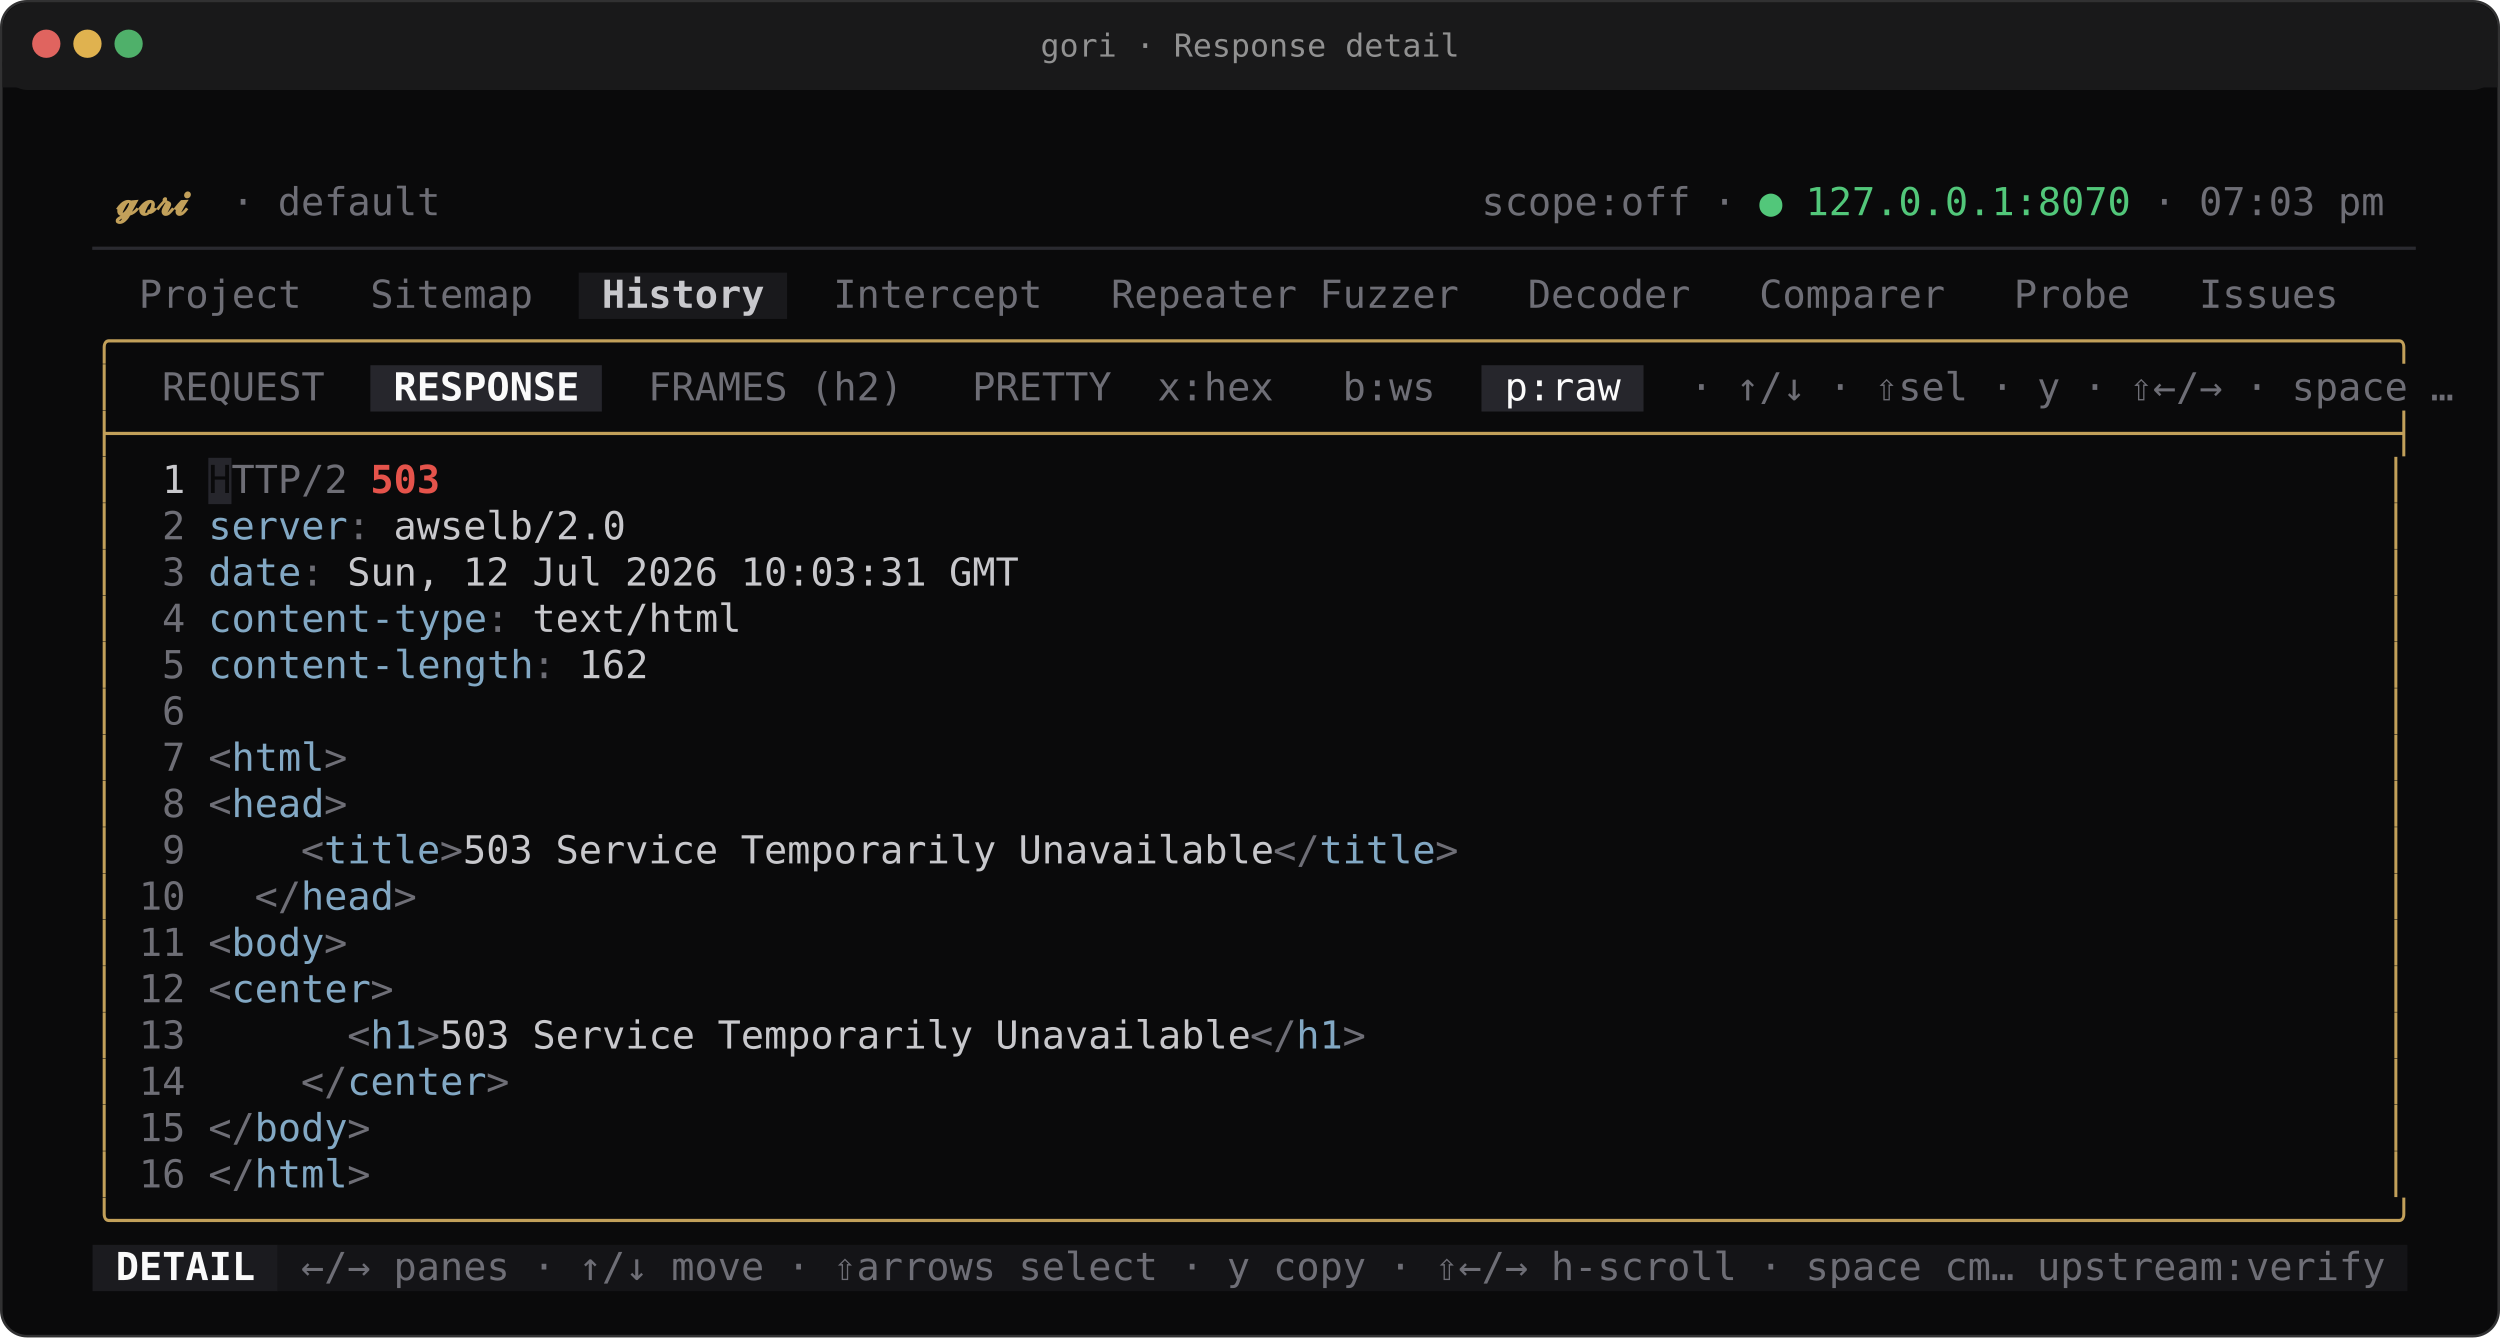
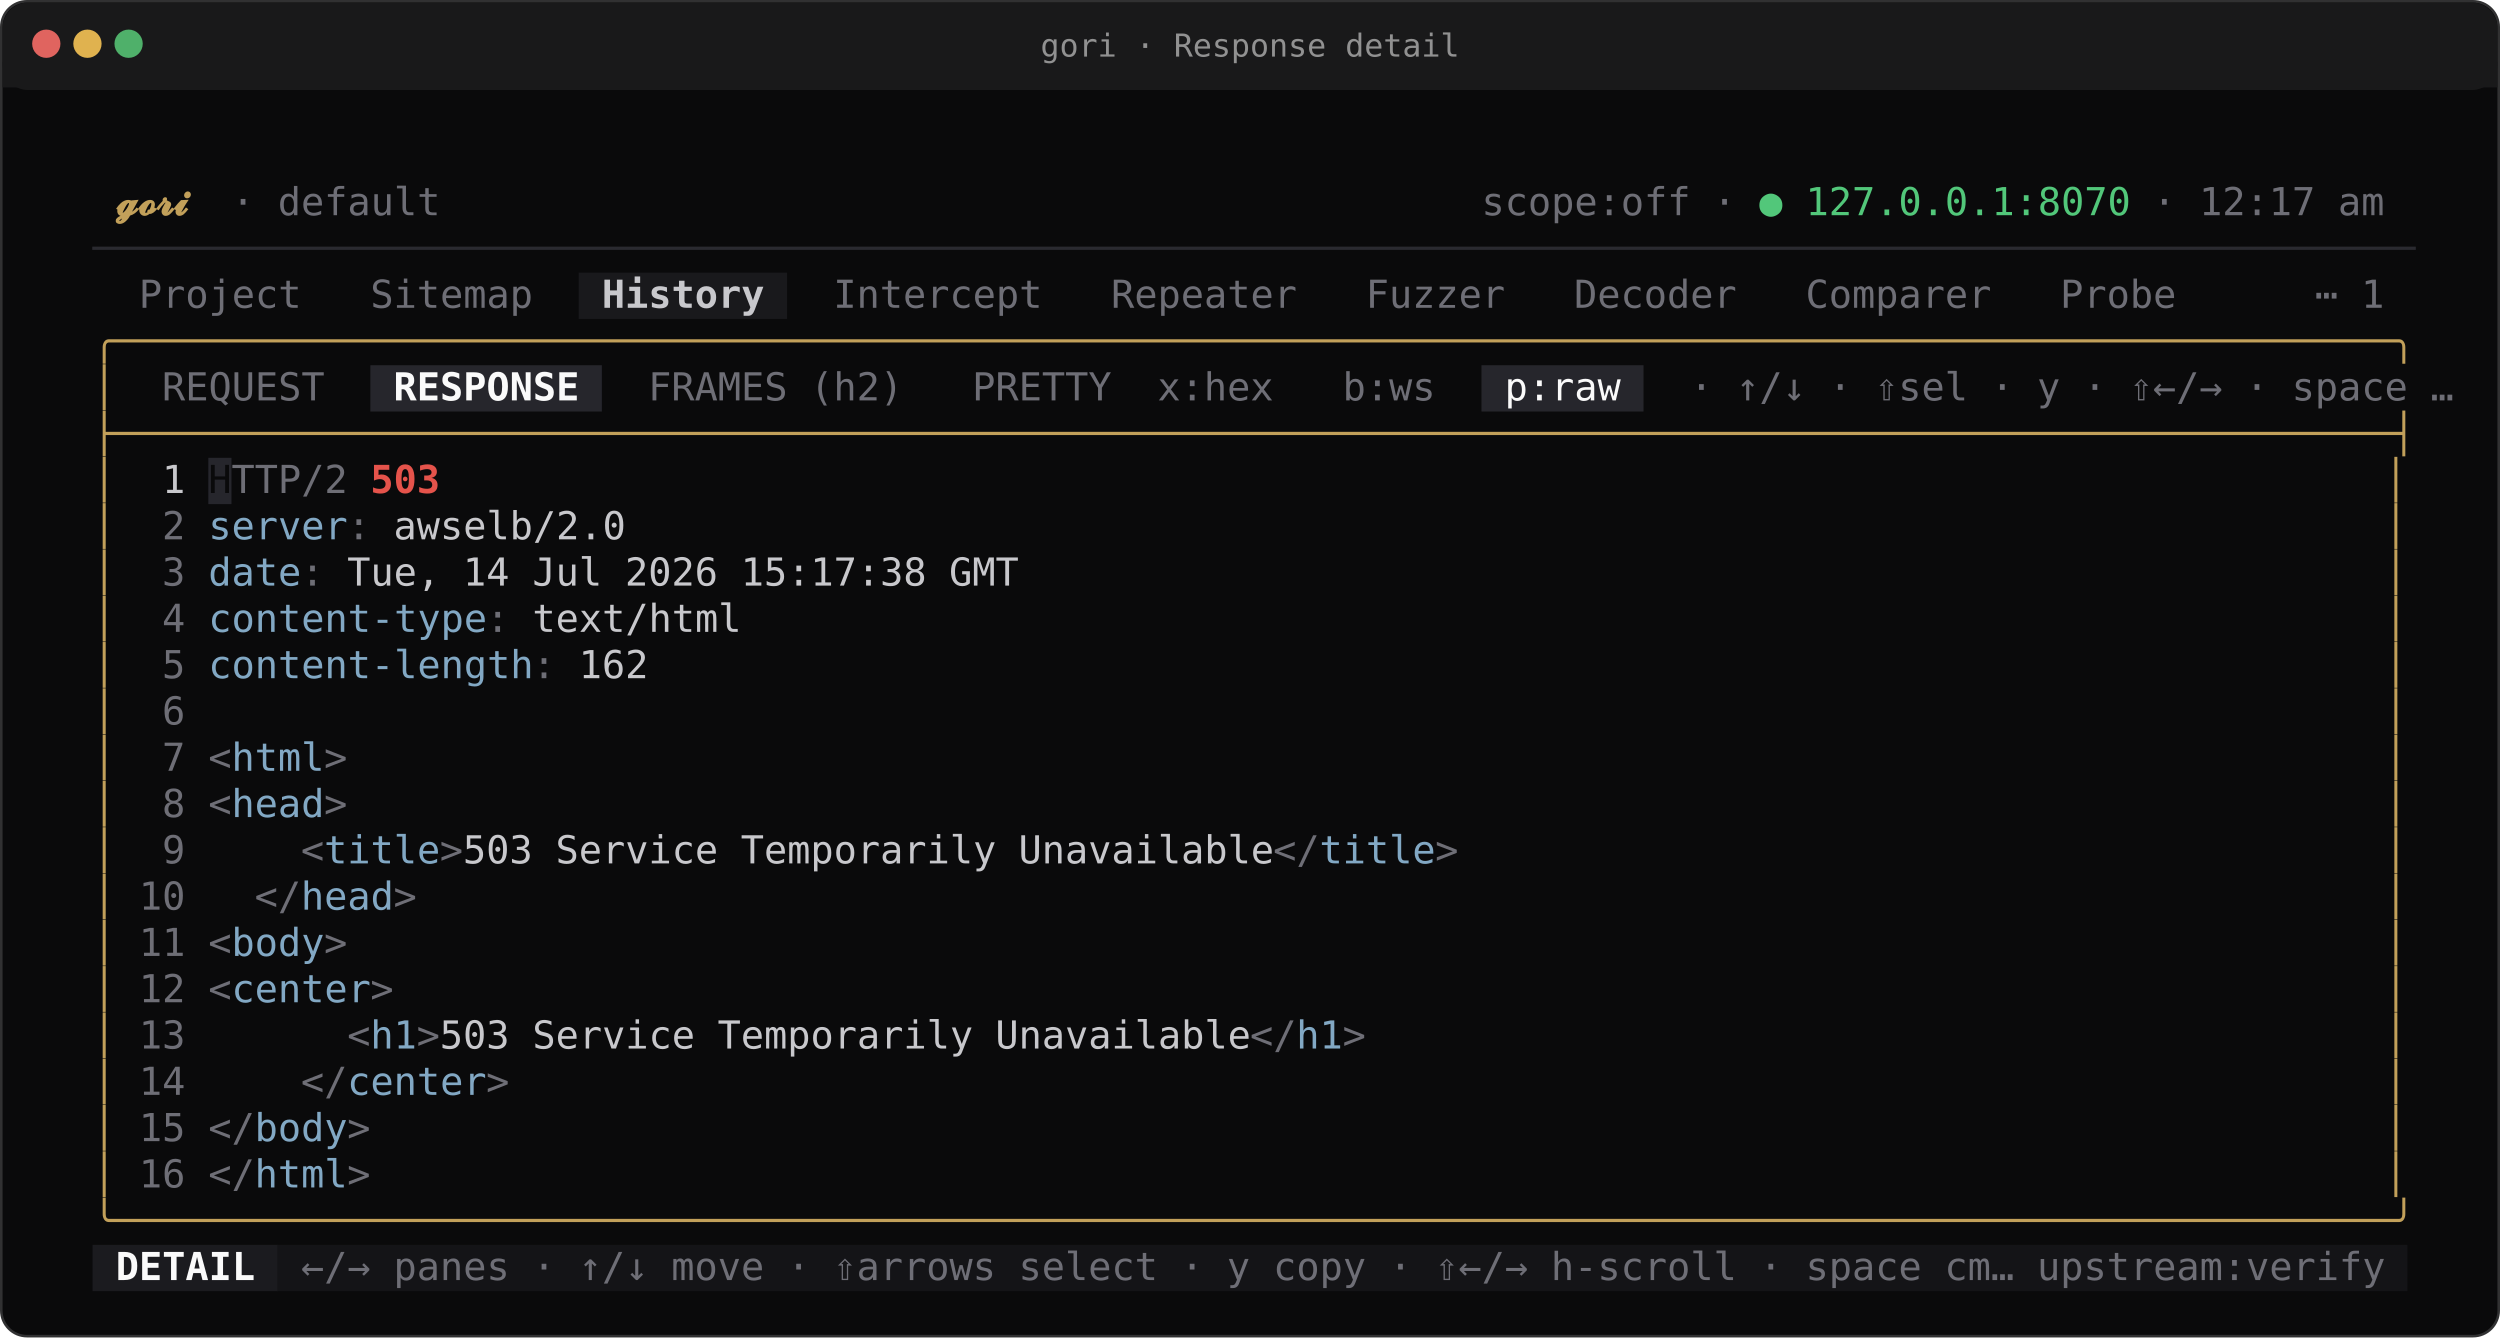
<svg xmlns="http://www.w3.org/2000/svg" width="972" height="520" viewBox="0 0 972.0 520.0" font-family="ui-monospace,'SF Mono','JetBrains Mono',Menlo,Consolas,monospace" font-size="15.0px" role="img" aria-label="gori · Response detail">
  <rect x="0.5" y="0.5" width="971.0" height="519.0" rx="10" ry="10" fill="#0a0a0b" stroke="#313132" stroke-width="1" />
  <rect x="1" y="1" width="970.0" height="34.0" rx="10" ry="10" fill="#19191a" />
  <rect x="1" y="24.0" width="970.0" height="10" fill="#19191a" />
  <circle cx="18.0" cy="17.0" r="5.5" fill="#e0645f" />
  <circle cx="34.0" cy="17.0" r="5.5" fill="#e0b24f" />
  <circle cx="50.0" cy="17.0" r="5.5" fill="#4fb06a" />
  <text x="486.0" y="22.0" text-anchor="middle" fill="#919191" font-size="12.3px">gori · Response detail</text>
  <rect x="225.00" y="106.00" width="81.00" height="18.00" fill="#19191c" />
  <rect x="144.00" y="142.00" width="90.00" height="18.00" fill="#26262c" />
  <rect x="576.00" y="142.00" width="63.00" height="18.00" fill="#26262c" />
  <rect x="81.00" y="178.00" width="9.00" height="18.00" fill="#26262c" />
  <rect x="36.00" y="484.00" width="72.00" height="18.00" fill="#1b1b1f" />
  <rect x="108.00" y="484.00" width="828.00" height="18.00" fill="#141417" />
  <text x="45.00" y="83.68" textLength="36.00" lengthAdjust="spacingAndGlyphs" fill="#c2a05a" font-weight="700" xml:space="preserve">𝓰𝓸𝓻𝓲</text>
  <text x="90.00" y="83.68" textLength="9.00" lengthAdjust="spacingAndGlyphs" fill="#6e6e76" xml:space="preserve">·</text>
  <text x="108.00" y="83.68" textLength="63.00" lengthAdjust="spacingAndGlyphs" fill="#6e6e76" xml:space="preserve">default</text>
  <text x="576.00" y="83.68" textLength="81.00" lengthAdjust="spacingAndGlyphs" fill="#6e6e76" xml:space="preserve">scope:off</text>
  <text x="666.00" y="83.68" textLength="9.00" lengthAdjust="spacingAndGlyphs" fill="#6e6e76" xml:space="preserve">·</text>
  <text x="684.00" y="83.68" textLength="9.00" lengthAdjust="spacingAndGlyphs" fill="#52c77a" xml:space="preserve">●</text>
  <text x="702.00" y="83.68" textLength="126.00" lengthAdjust="spacingAndGlyphs" fill="#52c77a" xml:space="preserve">127.0.0.1:8070</text>
  <text x="837.00" y="83.68" textLength="9.00" lengthAdjust="spacingAndGlyphs" fill="#6e6e76" xml:space="preserve">·</text>
-   <text x="855.00" y="83.68" textLength="45.00" lengthAdjust="spacingAndGlyphs" fill="#6e6e76" xml:space="preserve">07:03</text>
-   <text x="909.00" y="83.68" textLength="18.00" lengthAdjust="spacingAndGlyphs" fill="#6e6e76" xml:space="preserve">pm</text>
+   <text x="855.00" y="83.68" textLength="45.00" lengthAdjust="spacingAndGlyphs" fill="#6e6e76" xml:space="preserve">12:17</text>
+   <text x="909.00" y="83.68" textLength="18.00" lengthAdjust="spacingAndGlyphs" fill="#6e6e76" xml:space="preserve">am</text>
  <text x="36.00" y="101.68" textLength="900.00" lengthAdjust="spacingAndGlyphs" fill="#2a2a30" xml:space="preserve">────────────────────────────────────────────────────────────────────────────────────────────────────</text>
  <text x="54.00" y="119.68" textLength="63.00" lengthAdjust="spacingAndGlyphs" fill="#6e6e76" xml:space="preserve">Project</text>
  <text x="144.00" y="119.68" textLength="63.00" lengthAdjust="spacingAndGlyphs" fill="#6e6e76" xml:space="preserve">Sitemap</text>
  <text x="234.00" y="119.68" textLength="63.00" lengthAdjust="spacingAndGlyphs" fill="#c8c8cc" font-weight="700" xml:space="preserve">History</text>
  <text x="324.00" y="119.68" textLength="81.00" lengthAdjust="spacingAndGlyphs" fill="#6e6e76" xml:space="preserve">Intercept</text>
-   <text x="432.00" y="119.68" textLength="54.00" lengthAdjust="spacingAndGlyphs" fill="#6e6e76" xml:space="preserve">Repeater</text>
-   <text x="513.00" y="119.68" textLength="54.00" lengthAdjust="spacingAndGlyphs" fill="#6e6e76" xml:space="preserve">Fuzzer</text>
-   <text x="594.00" y="119.68" textLength="63.00" lengthAdjust="spacingAndGlyphs" fill="#6e6e76" xml:space="preserve">Decoder</text>
-   <text x="684.00" y="119.68" textLength="72.00" lengthAdjust="spacingAndGlyphs" fill="#6e6e76" xml:space="preserve">Comparer</text>
-   <text x="783.00" y="119.68" textLength="45.00" lengthAdjust="spacingAndGlyphs" fill="#6e6e76" xml:space="preserve">Probe</text>
-   <text x="855.00" y="119.68" textLength="72.00" lengthAdjust="spacingAndGlyphs" fill="#6e6e76" xml:space="preserve">Issues</text>
+   <text x="432.00" y="119.68" textLength="72.00" lengthAdjust="spacingAndGlyphs" fill="#6e6e76" xml:space="preserve">Repeater</text>
+   <text x="531.00" y="119.68" textLength="54.00" lengthAdjust="spacingAndGlyphs" fill="#6e6e76" xml:space="preserve">Fuzzer</text>
+   <text x="612.00" y="119.68" textLength="63.00" lengthAdjust="spacingAndGlyphs" fill="#6e6e76" xml:space="preserve">Decoder</text>
+   <text x="702.00" y="119.68" textLength="72.00" lengthAdjust="spacingAndGlyphs" fill="#6e6e76" xml:space="preserve">Comparer</text>
+   <text x="801.00" y="119.68" textLength="45.00" lengthAdjust="spacingAndGlyphs" fill="#6e6e76" xml:space="preserve">Probe</text>
+   <text x="900.00" y="119.68" textLength="9.00" lengthAdjust="spacingAndGlyphs" fill="#6e6e76" xml:space="preserve">⋯</text>
+   <text x="918.00" y="119.68" textLength="9.00" lengthAdjust="spacingAndGlyphs" fill="#6e6e76" xml:space="preserve">1</text>
  <text x="36.00" y="137.68" textLength="900.00" lengthAdjust="spacingAndGlyphs" fill="#c2a05a" xml:space="preserve">╭──────────────────────────────────────────────────────────────────────────────────────────────────╮</text>
  <text x="36.00" y="155.68" textLength="9.00" lengthAdjust="spacingAndGlyphs" fill="#c2a05a" xml:space="preserve">│</text>
  <text x="63.00" y="155.68" textLength="63.00" lengthAdjust="spacingAndGlyphs" fill="#6e6e76" xml:space="preserve">REQUEST</text>
  <text x="153.00" y="155.68" textLength="72.00" lengthAdjust="spacingAndGlyphs" fill="#fafafa" font-weight="700" xml:space="preserve">RESPONSE</text>
  <text x="252.00" y="155.68" textLength="54.00" lengthAdjust="spacingAndGlyphs" fill="#6e6e76" xml:space="preserve">FRAMES</text>
  <text x="315.00" y="155.68" textLength="36.00" lengthAdjust="spacingAndGlyphs" fill="#6e6e76" xml:space="preserve">(h2)</text>
  <text x="378.00" y="155.68" textLength="54.00" lengthAdjust="spacingAndGlyphs" fill="#6e6e76" xml:space="preserve">PRETTY</text>
  <text x="450.00" y="155.68" textLength="45.00" lengthAdjust="spacingAndGlyphs" fill="#6e6e76" xml:space="preserve">x:hex</text>
  <text x="522.00" y="155.68" textLength="36.00" lengthAdjust="spacingAndGlyphs" fill="#6e6e76" xml:space="preserve">b:ws</text>
  <text x="585.00" y="155.68" textLength="45.00" lengthAdjust="spacingAndGlyphs" fill="#fafafa" xml:space="preserve">p:raw</text>
  <text x="657.00" y="155.68" textLength="9.00" lengthAdjust="spacingAndGlyphs" fill="#6e6e76" xml:space="preserve">·</text>
  <text x="675.00" y="155.68" textLength="27.00" lengthAdjust="spacingAndGlyphs" fill="#6e6e76" xml:space="preserve">↑/↓</text>
  <text x="711.00" y="155.68" textLength="9.00" lengthAdjust="spacingAndGlyphs" fill="#6e6e76" xml:space="preserve">·</text>
  <text x="729.00" y="155.68" textLength="36.00" lengthAdjust="spacingAndGlyphs" fill="#6e6e76" xml:space="preserve">⇧sel</text>
  <text x="774.00" y="155.68" textLength="9.00" lengthAdjust="spacingAndGlyphs" fill="#6e6e76" xml:space="preserve">·</text>
  <text x="792.00" y="155.68" textLength="9.00" lengthAdjust="spacingAndGlyphs" fill="#6e6e76" xml:space="preserve">y</text>
  <text x="810.00" y="155.68" textLength="9.00" lengthAdjust="spacingAndGlyphs" fill="#6e6e76" xml:space="preserve">·</text>
  <text x="828.00" y="155.68" textLength="36.00" lengthAdjust="spacingAndGlyphs" fill="#6e6e76" xml:space="preserve">⇧←/→</text>
  <text x="873.00" y="155.68" textLength="9.00" lengthAdjust="spacingAndGlyphs" fill="#6e6e76" xml:space="preserve">·</text>
  <text x="891.00" y="155.68" textLength="45.00" lengthAdjust="spacingAndGlyphs" fill="#6e6e76" xml:space="preserve">space</text>
  <text x="945.00" y="155.68" textLength="9.00" lengthAdjust="spacingAndGlyphs" fill="#6e6e76" xml:space="preserve">…</text>
  <text x="36.00" y="173.68" textLength="900.00" lengthAdjust="spacingAndGlyphs" fill="#c2a05a" xml:space="preserve">├──────────────────────────────────────────────────────────────────────────────────────────────────┤</text>
  <text x="36.00" y="191.68" textLength="9.00" lengthAdjust="spacingAndGlyphs" fill="#c2a05a" xml:space="preserve">│</text>
  <text x="63.00" y="191.68" textLength="9.00" lengthAdjust="spacingAndGlyphs" fill="#c8c8cc" xml:space="preserve">1</text>
  <text x="81.00" y="191.68" textLength="9.00" lengthAdjust="spacingAndGlyphs" fill="#0a0a0b" xml:space="preserve">H</text>
  <text x="90.00" y="191.68" textLength="45.00" lengthAdjust="spacingAndGlyphs" fill="#6e6e76" xml:space="preserve">TTP/2</text>
  <text x="144.00" y="191.68" textLength="27.00" lengthAdjust="spacingAndGlyphs" fill="#e5534b" font-weight="700" xml:space="preserve">503</text>
  <text x="927.00" y="191.68" textLength="9.00" lengthAdjust="spacingAndGlyphs" fill="#c2a05a" xml:space="preserve">│</text>
  <text x="36.00" y="209.68" textLength="9.00" lengthAdjust="spacingAndGlyphs" fill="#c2a05a" xml:space="preserve">│</text>
  <text x="63.00" y="209.68" textLength="9.00" lengthAdjust="spacingAndGlyphs" fill="#6e6e76" xml:space="preserve">2</text>
  <text x="81.00" y="209.68" textLength="54.00" lengthAdjust="spacingAndGlyphs" fill="#82a8c4" xml:space="preserve">server</text>
  <text x="135.00" y="209.68" textLength="9.00" lengthAdjust="spacingAndGlyphs" fill="#6e6e76" xml:space="preserve">:</text>
  <text x="153.00" y="209.68" textLength="90.00" lengthAdjust="spacingAndGlyphs" fill="#c8c8cc" xml:space="preserve">awselb/2.0</text>
  <text x="927.00" y="209.68" textLength="9.00" lengthAdjust="spacingAndGlyphs" fill="#c2a05a" xml:space="preserve">│</text>
  <text x="36.00" y="227.68" textLength="9.00" lengthAdjust="spacingAndGlyphs" fill="#c2a05a" xml:space="preserve">│</text>
  <text x="63.00" y="227.68" textLength="9.00" lengthAdjust="spacingAndGlyphs" fill="#6e6e76" xml:space="preserve">3</text>
  <text x="81.00" y="227.68" textLength="36.00" lengthAdjust="spacingAndGlyphs" fill="#82a8c4" xml:space="preserve">date</text>
  <text x="117.00" y="227.68" textLength="9.00" lengthAdjust="spacingAndGlyphs" fill="#6e6e76" xml:space="preserve">:</text>
-   <text x="135.00" y="227.68" textLength="36.00" lengthAdjust="spacingAndGlyphs" fill="#c8c8cc" xml:space="preserve">Sun,</text>
-   <text x="180.00" y="227.68" textLength="18.00" lengthAdjust="spacingAndGlyphs" fill="#c8c8cc" xml:space="preserve">12</text>
+   <text x="135.00" y="227.68" textLength="36.00" lengthAdjust="spacingAndGlyphs" fill="#c8c8cc" xml:space="preserve">Tue,</text>
+   <text x="180.00" y="227.68" textLength="18.00" lengthAdjust="spacingAndGlyphs" fill="#c8c8cc" xml:space="preserve">14</text>
  <text x="207.00" y="227.68" textLength="27.00" lengthAdjust="spacingAndGlyphs" fill="#c8c8cc" xml:space="preserve">Jul</text>
  <text x="243.00" y="227.68" textLength="36.00" lengthAdjust="spacingAndGlyphs" fill="#c8c8cc" xml:space="preserve">2026</text>
-   <text x="288.00" y="227.68" textLength="72.00" lengthAdjust="spacingAndGlyphs" fill="#c8c8cc" xml:space="preserve">10:03:31</text>
+   <text x="288.00" y="227.68" textLength="72.00" lengthAdjust="spacingAndGlyphs" fill="#c8c8cc" xml:space="preserve">15:17:38</text>
  <text x="369.00" y="227.68" textLength="27.00" lengthAdjust="spacingAndGlyphs" fill="#c8c8cc" xml:space="preserve">GMT</text>
  <text x="927.00" y="227.68" textLength="9.00" lengthAdjust="spacingAndGlyphs" fill="#c2a05a" xml:space="preserve">│</text>
  <text x="36.00" y="245.68" textLength="9.00" lengthAdjust="spacingAndGlyphs" fill="#c2a05a" xml:space="preserve">│</text>
  <text x="63.00" y="245.68" textLength="9.00" lengthAdjust="spacingAndGlyphs" fill="#6e6e76" xml:space="preserve">4</text>
  <text x="81.00" y="245.68" textLength="108.00" lengthAdjust="spacingAndGlyphs" fill="#82a8c4" xml:space="preserve">content-type</text>
  <text x="189.00" y="245.68" textLength="9.00" lengthAdjust="spacingAndGlyphs" fill="#6e6e76" xml:space="preserve">:</text>
  <text x="207.00" y="245.68" textLength="81.00" lengthAdjust="spacingAndGlyphs" fill="#c8c8cc" xml:space="preserve">text/html</text>
  <text x="927.00" y="245.68" textLength="9.00" lengthAdjust="spacingAndGlyphs" fill="#c2a05a" xml:space="preserve">│</text>
  <text x="36.00" y="263.68" textLength="9.00" lengthAdjust="spacingAndGlyphs" fill="#c2a05a" xml:space="preserve">│</text>
  <text x="63.00" y="263.68" textLength="9.00" lengthAdjust="spacingAndGlyphs" fill="#6e6e76" xml:space="preserve">5</text>
  <text x="81.00" y="263.68" textLength="126.00" lengthAdjust="spacingAndGlyphs" fill="#82a8c4" xml:space="preserve">content-length</text>
  <text x="207.00" y="263.68" textLength="9.00" lengthAdjust="spacingAndGlyphs" fill="#6e6e76" xml:space="preserve">:</text>
  <text x="225.00" y="263.68" textLength="27.00" lengthAdjust="spacingAndGlyphs" fill="#c8c8cc" xml:space="preserve">162</text>
  <text x="927.00" y="263.68" textLength="9.00" lengthAdjust="spacingAndGlyphs" fill="#c2a05a" xml:space="preserve">│</text>
  <text x="36.00" y="281.68" textLength="9.00" lengthAdjust="spacingAndGlyphs" fill="#c2a05a" xml:space="preserve">│</text>
  <text x="63.00" y="281.68" textLength="9.00" lengthAdjust="spacingAndGlyphs" fill="#6e6e76" xml:space="preserve">6</text>
  <text x="927.00" y="281.68" textLength="9.00" lengthAdjust="spacingAndGlyphs" fill="#c2a05a" xml:space="preserve">│</text>
  <text x="36.00" y="299.68" textLength="9.00" lengthAdjust="spacingAndGlyphs" fill="#c2a05a" xml:space="preserve">│</text>
  <text x="63.00" y="299.68" textLength="9.00" lengthAdjust="spacingAndGlyphs" fill="#6e6e76" xml:space="preserve">7</text>
  <text x="81.00" y="299.68" textLength="9.00" lengthAdjust="spacingAndGlyphs" fill="#6e6e76" xml:space="preserve">&lt;</text>
  <text x="90.00" y="299.68" textLength="36.00" lengthAdjust="spacingAndGlyphs" fill="#82a8c4" xml:space="preserve">html</text>
  <text x="126.00" y="299.68" textLength="9.00" lengthAdjust="spacingAndGlyphs" fill="#6e6e76" xml:space="preserve">&gt;</text>
  <text x="927.00" y="299.68" textLength="9.00" lengthAdjust="spacingAndGlyphs" fill="#c2a05a" xml:space="preserve">│</text>
  <text x="36.00" y="317.68" textLength="9.00" lengthAdjust="spacingAndGlyphs" fill="#c2a05a" xml:space="preserve">│</text>
  <text x="63.00" y="317.68" textLength="9.00" lengthAdjust="spacingAndGlyphs" fill="#6e6e76" xml:space="preserve">8</text>
  <text x="81.00" y="317.68" textLength="9.00" lengthAdjust="spacingAndGlyphs" fill="#6e6e76" xml:space="preserve">&lt;</text>
  <text x="90.00" y="317.68" textLength="36.00" lengthAdjust="spacingAndGlyphs" fill="#82a8c4" xml:space="preserve">head</text>
  <text x="126.00" y="317.68" textLength="9.00" lengthAdjust="spacingAndGlyphs" fill="#6e6e76" xml:space="preserve">&gt;</text>
  <text x="927.00" y="317.68" textLength="9.00" lengthAdjust="spacingAndGlyphs" fill="#c2a05a" xml:space="preserve">│</text>
  <text x="36.00" y="335.68" textLength="9.00" lengthAdjust="spacingAndGlyphs" fill="#c2a05a" xml:space="preserve">│</text>
  <text x="63.00" y="335.68" textLength="9.00" lengthAdjust="spacingAndGlyphs" fill="#6e6e76" xml:space="preserve">9</text>
  <text x="117.00" y="335.68" textLength="9.00" lengthAdjust="spacingAndGlyphs" fill="#6e6e76" xml:space="preserve">&lt;</text>
  <text x="126.00" y="335.68" textLength="45.00" lengthAdjust="spacingAndGlyphs" fill="#82a8c4" xml:space="preserve">title</text>
  <text x="171.00" y="335.68" textLength="9.00" lengthAdjust="spacingAndGlyphs" fill="#6e6e76" xml:space="preserve">&gt;</text>
  <text x="180.00" y="335.68" textLength="27.00" lengthAdjust="spacingAndGlyphs" fill="#c8c8cc" xml:space="preserve">503</text>
  <text x="216.00" y="335.68" textLength="63.00" lengthAdjust="spacingAndGlyphs" fill="#c8c8cc" xml:space="preserve">Service</text>
  <text x="288.00" y="335.68" textLength="99.00" lengthAdjust="spacingAndGlyphs" fill="#c8c8cc" xml:space="preserve">Temporarily</text>
  <text x="396.00" y="335.68" textLength="99.00" lengthAdjust="spacingAndGlyphs" fill="#c8c8cc" xml:space="preserve">Unavailable</text>
  <text x="495.00" y="335.68" textLength="18.00" lengthAdjust="spacingAndGlyphs" fill="#6e6e76" xml:space="preserve">&lt;/</text>
  <text x="513.00" y="335.68" textLength="45.00" lengthAdjust="spacingAndGlyphs" fill="#82a8c4" xml:space="preserve">title</text>
  <text x="558.00" y="335.68" textLength="9.00" lengthAdjust="spacingAndGlyphs" fill="#6e6e76" xml:space="preserve">&gt;</text>
  <text x="927.00" y="335.68" textLength="9.00" lengthAdjust="spacingAndGlyphs" fill="#c2a05a" xml:space="preserve">│</text>
  <text x="36.00" y="353.68" textLength="9.00" lengthAdjust="spacingAndGlyphs" fill="#c2a05a" xml:space="preserve">│</text>
  <text x="54.00" y="353.68" textLength="18.00" lengthAdjust="spacingAndGlyphs" fill="#6e6e76" xml:space="preserve">10</text>
  <text x="99.00" y="353.68" textLength="18.00" lengthAdjust="spacingAndGlyphs" fill="#6e6e76" xml:space="preserve">&lt;/</text>
  <text x="117.00" y="353.68" textLength="36.00" lengthAdjust="spacingAndGlyphs" fill="#82a8c4" xml:space="preserve">head</text>
  <text x="153.00" y="353.68" textLength="9.00" lengthAdjust="spacingAndGlyphs" fill="#6e6e76" xml:space="preserve">&gt;</text>
  <text x="927.00" y="353.68" textLength="9.00" lengthAdjust="spacingAndGlyphs" fill="#c2a05a" xml:space="preserve">│</text>
  <text x="36.00" y="371.68" textLength="9.00" lengthAdjust="spacingAndGlyphs" fill="#c2a05a" xml:space="preserve">│</text>
  <text x="54.00" y="371.68" textLength="18.00" lengthAdjust="spacingAndGlyphs" fill="#6e6e76" xml:space="preserve">11</text>
  <text x="81.00" y="371.68" textLength="9.00" lengthAdjust="spacingAndGlyphs" fill="#6e6e76" xml:space="preserve">&lt;</text>
  <text x="90.00" y="371.68" textLength="36.00" lengthAdjust="spacingAndGlyphs" fill="#82a8c4" xml:space="preserve">body</text>
  <text x="126.00" y="371.68" textLength="9.00" lengthAdjust="spacingAndGlyphs" fill="#6e6e76" xml:space="preserve">&gt;</text>
  <text x="927.00" y="371.68" textLength="9.00" lengthAdjust="spacingAndGlyphs" fill="#c2a05a" xml:space="preserve">│</text>
  <text x="36.00" y="389.68" textLength="9.00" lengthAdjust="spacingAndGlyphs" fill="#c2a05a" xml:space="preserve">│</text>
  <text x="54.00" y="389.68" textLength="18.00" lengthAdjust="spacingAndGlyphs" fill="#6e6e76" xml:space="preserve">12</text>
  <text x="81.00" y="389.68" textLength="9.00" lengthAdjust="spacingAndGlyphs" fill="#6e6e76" xml:space="preserve">&lt;</text>
  <text x="90.00" y="389.68" textLength="54.00" lengthAdjust="spacingAndGlyphs" fill="#82a8c4" xml:space="preserve">center</text>
  <text x="144.00" y="389.68" textLength="9.00" lengthAdjust="spacingAndGlyphs" fill="#6e6e76" xml:space="preserve">&gt;</text>
  <text x="927.00" y="389.68" textLength="9.00" lengthAdjust="spacingAndGlyphs" fill="#c2a05a" xml:space="preserve">│</text>
  <text x="36.00" y="407.68" textLength="9.00" lengthAdjust="spacingAndGlyphs" fill="#c2a05a" xml:space="preserve">│</text>
  <text x="54.00" y="407.68" textLength="18.00" lengthAdjust="spacingAndGlyphs" fill="#6e6e76" xml:space="preserve">13</text>
  <text x="135.00" y="407.68" textLength="9.00" lengthAdjust="spacingAndGlyphs" fill="#6e6e76" xml:space="preserve">&lt;</text>
  <text x="144.00" y="407.68" textLength="18.00" lengthAdjust="spacingAndGlyphs" fill="#82a8c4" xml:space="preserve">h1</text>
  <text x="162.00" y="407.68" textLength="9.00" lengthAdjust="spacingAndGlyphs" fill="#6e6e76" xml:space="preserve">&gt;</text>
  <text x="171.00" y="407.68" textLength="27.00" lengthAdjust="spacingAndGlyphs" fill="#c8c8cc" xml:space="preserve">503</text>
  <text x="207.00" y="407.68" textLength="63.00" lengthAdjust="spacingAndGlyphs" fill="#c8c8cc" xml:space="preserve">Service</text>
  <text x="279.00" y="407.68" textLength="99.00" lengthAdjust="spacingAndGlyphs" fill="#c8c8cc" xml:space="preserve">Temporarily</text>
  <text x="387.00" y="407.68" textLength="99.00" lengthAdjust="spacingAndGlyphs" fill="#c8c8cc" xml:space="preserve">Unavailable</text>
  <text x="486.00" y="407.68" textLength="18.00" lengthAdjust="spacingAndGlyphs" fill="#6e6e76" xml:space="preserve">&lt;/</text>
  <text x="504.00" y="407.68" textLength="18.00" lengthAdjust="spacingAndGlyphs" fill="#82a8c4" xml:space="preserve">h1</text>
  <text x="522.00" y="407.68" textLength="9.00" lengthAdjust="spacingAndGlyphs" fill="#6e6e76" xml:space="preserve">&gt;</text>
  <text x="927.00" y="407.68" textLength="9.00" lengthAdjust="spacingAndGlyphs" fill="#c2a05a" xml:space="preserve">│</text>
  <text x="36.00" y="425.68" textLength="9.00" lengthAdjust="spacingAndGlyphs" fill="#c2a05a" xml:space="preserve">│</text>
  <text x="54.00" y="425.68" textLength="18.00" lengthAdjust="spacingAndGlyphs" fill="#6e6e76" xml:space="preserve">14</text>
  <text x="117.00" y="425.68" textLength="18.00" lengthAdjust="spacingAndGlyphs" fill="#6e6e76" xml:space="preserve">&lt;/</text>
  <text x="135.00" y="425.68" textLength="54.00" lengthAdjust="spacingAndGlyphs" fill="#82a8c4" xml:space="preserve">center</text>
  <text x="189.00" y="425.68" textLength="9.00" lengthAdjust="spacingAndGlyphs" fill="#6e6e76" xml:space="preserve">&gt;</text>
  <text x="927.00" y="425.68" textLength="9.00" lengthAdjust="spacingAndGlyphs" fill="#c2a05a" xml:space="preserve">│</text>
  <text x="36.00" y="443.68" textLength="9.00" lengthAdjust="spacingAndGlyphs" fill="#c2a05a" xml:space="preserve">│</text>
  <text x="54.00" y="443.68" textLength="18.00" lengthAdjust="spacingAndGlyphs" fill="#6e6e76" xml:space="preserve">15</text>
  <text x="81.00" y="443.68" textLength="18.00" lengthAdjust="spacingAndGlyphs" fill="#6e6e76" xml:space="preserve">&lt;/</text>
  <text x="99.00" y="443.68" textLength="36.00" lengthAdjust="spacingAndGlyphs" fill="#82a8c4" xml:space="preserve">body</text>
  <text x="135.00" y="443.68" textLength="9.00" lengthAdjust="spacingAndGlyphs" fill="#6e6e76" xml:space="preserve">&gt;</text>
  <text x="927.00" y="443.68" textLength="9.00" lengthAdjust="spacingAndGlyphs" fill="#c2a05a" xml:space="preserve">│</text>
  <text x="36.00" y="461.68" textLength="9.00" lengthAdjust="spacingAndGlyphs" fill="#c2a05a" xml:space="preserve">│</text>
  <text x="54.00" y="461.68" textLength="18.00" lengthAdjust="spacingAndGlyphs" fill="#6e6e76" xml:space="preserve">16</text>
  <text x="81.00" y="461.68" textLength="18.00" lengthAdjust="spacingAndGlyphs" fill="#6e6e76" xml:space="preserve">&lt;/</text>
  <text x="99.00" y="461.68" textLength="36.00" lengthAdjust="spacingAndGlyphs" fill="#82a8c4" xml:space="preserve">html</text>
  <text x="135.00" y="461.68" textLength="9.00" lengthAdjust="spacingAndGlyphs" fill="#6e6e76" xml:space="preserve">&gt;</text>
  <text x="927.00" y="461.68" textLength="9.00" lengthAdjust="spacingAndGlyphs" fill="#c2a05a" xml:space="preserve">│</text>
  <text x="36.00" y="479.68" textLength="900.00" lengthAdjust="spacingAndGlyphs" fill="#c2a05a" xml:space="preserve">╰──────────────────────────────────────────────────────────────────────────────────────────────────╯</text>
  <text x="45.00" y="497.68" textLength="54.00" lengthAdjust="spacingAndGlyphs" fill="#fafafa" font-weight="700" xml:space="preserve">DETAIL</text>
  <text x="117.00" y="497.68" textLength="27.00" lengthAdjust="spacingAndGlyphs" fill="#6e6e76" xml:space="preserve">←/→</text>
  <text x="153.00" y="497.68" textLength="45.00" lengthAdjust="spacingAndGlyphs" fill="#6e6e76" xml:space="preserve">panes</text>
  <text x="207.00" y="497.68" textLength="9.00" lengthAdjust="spacingAndGlyphs" fill="#6e6e76" xml:space="preserve">·</text>
  <text x="225.00" y="497.68" textLength="27.00" lengthAdjust="spacingAndGlyphs" fill="#6e6e76" xml:space="preserve">↑/↓</text>
  <text x="261.00" y="497.68" textLength="36.00" lengthAdjust="spacingAndGlyphs" fill="#6e6e76" xml:space="preserve">move</text>
  <text x="306.00" y="497.68" textLength="9.00" lengthAdjust="spacingAndGlyphs" fill="#6e6e76" xml:space="preserve">·</text>
  <text x="324.00" y="497.68" textLength="63.00" lengthAdjust="spacingAndGlyphs" fill="#6e6e76" xml:space="preserve">⇧arrows</text>
  <text x="396.00" y="497.68" textLength="54.00" lengthAdjust="spacingAndGlyphs" fill="#6e6e76" xml:space="preserve">select</text>
  <text x="459.00" y="497.68" textLength="9.00" lengthAdjust="spacingAndGlyphs" fill="#6e6e76" xml:space="preserve">·</text>
  <text x="477.00" y="497.68" textLength="9.00" lengthAdjust="spacingAndGlyphs" fill="#6e6e76" xml:space="preserve">y</text>
  <text x="495.00" y="497.68" textLength="36.00" lengthAdjust="spacingAndGlyphs" fill="#6e6e76" xml:space="preserve">copy</text>
  <text x="540.00" y="497.68" textLength="9.00" lengthAdjust="spacingAndGlyphs" fill="#6e6e76" xml:space="preserve">·</text>
  <text x="558.00" y="497.68" textLength="36.00" lengthAdjust="spacingAndGlyphs" fill="#6e6e76" xml:space="preserve">⇧←/→</text>
  <text x="603.00" y="497.68" textLength="72.00" lengthAdjust="spacingAndGlyphs" fill="#6e6e76" xml:space="preserve">h-scroll</text>
  <text x="684.00" y="497.68" textLength="9.00" lengthAdjust="spacingAndGlyphs" fill="#6e6e76" xml:space="preserve">·</text>
  <text x="702.00" y="497.68" textLength="45.00" lengthAdjust="spacingAndGlyphs" fill="#6e6e76" xml:space="preserve">space</text>
  <text x="756.00" y="497.68" textLength="27.00" lengthAdjust="spacingAndGlyphs" fill="#6e6e76" xml:space="preserve">cm…</text>
  <text x="792.00" y="497.68" textLength="135.00" lengthAdjust="spacingAndGlyphs" fill="#6e6e76" xml:space="preserve">upstream:verify</text>
</svg>
